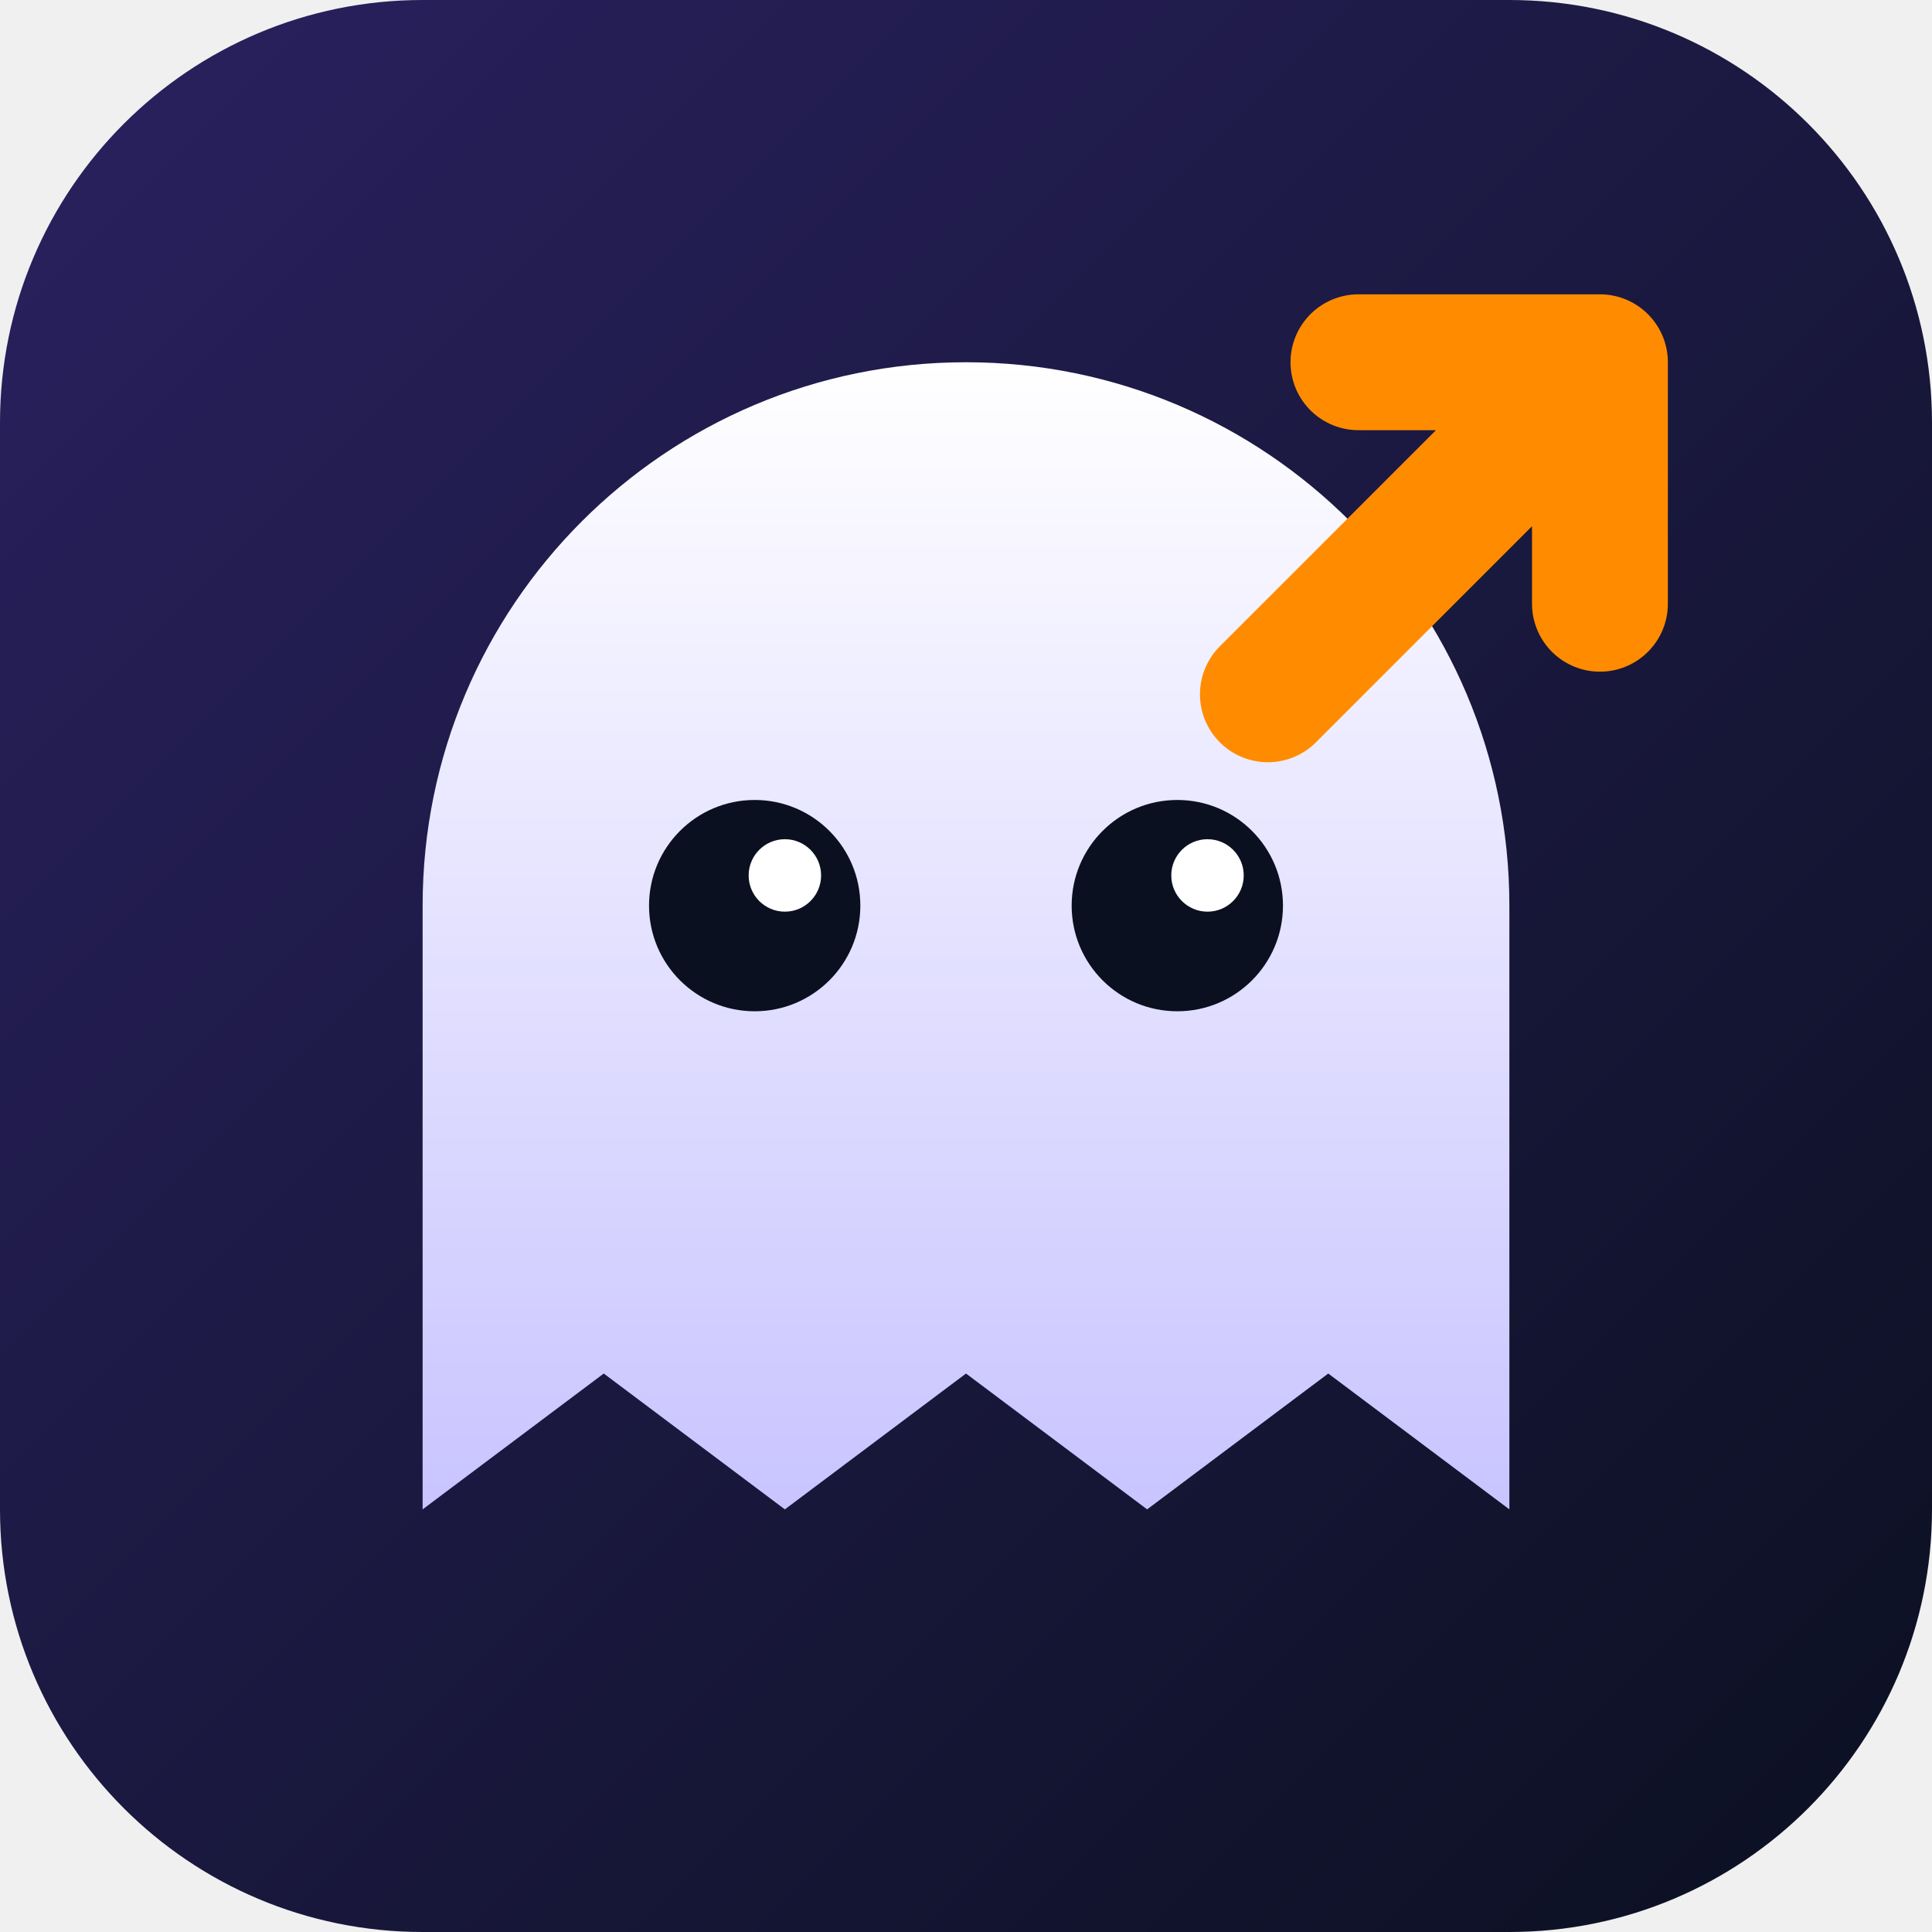
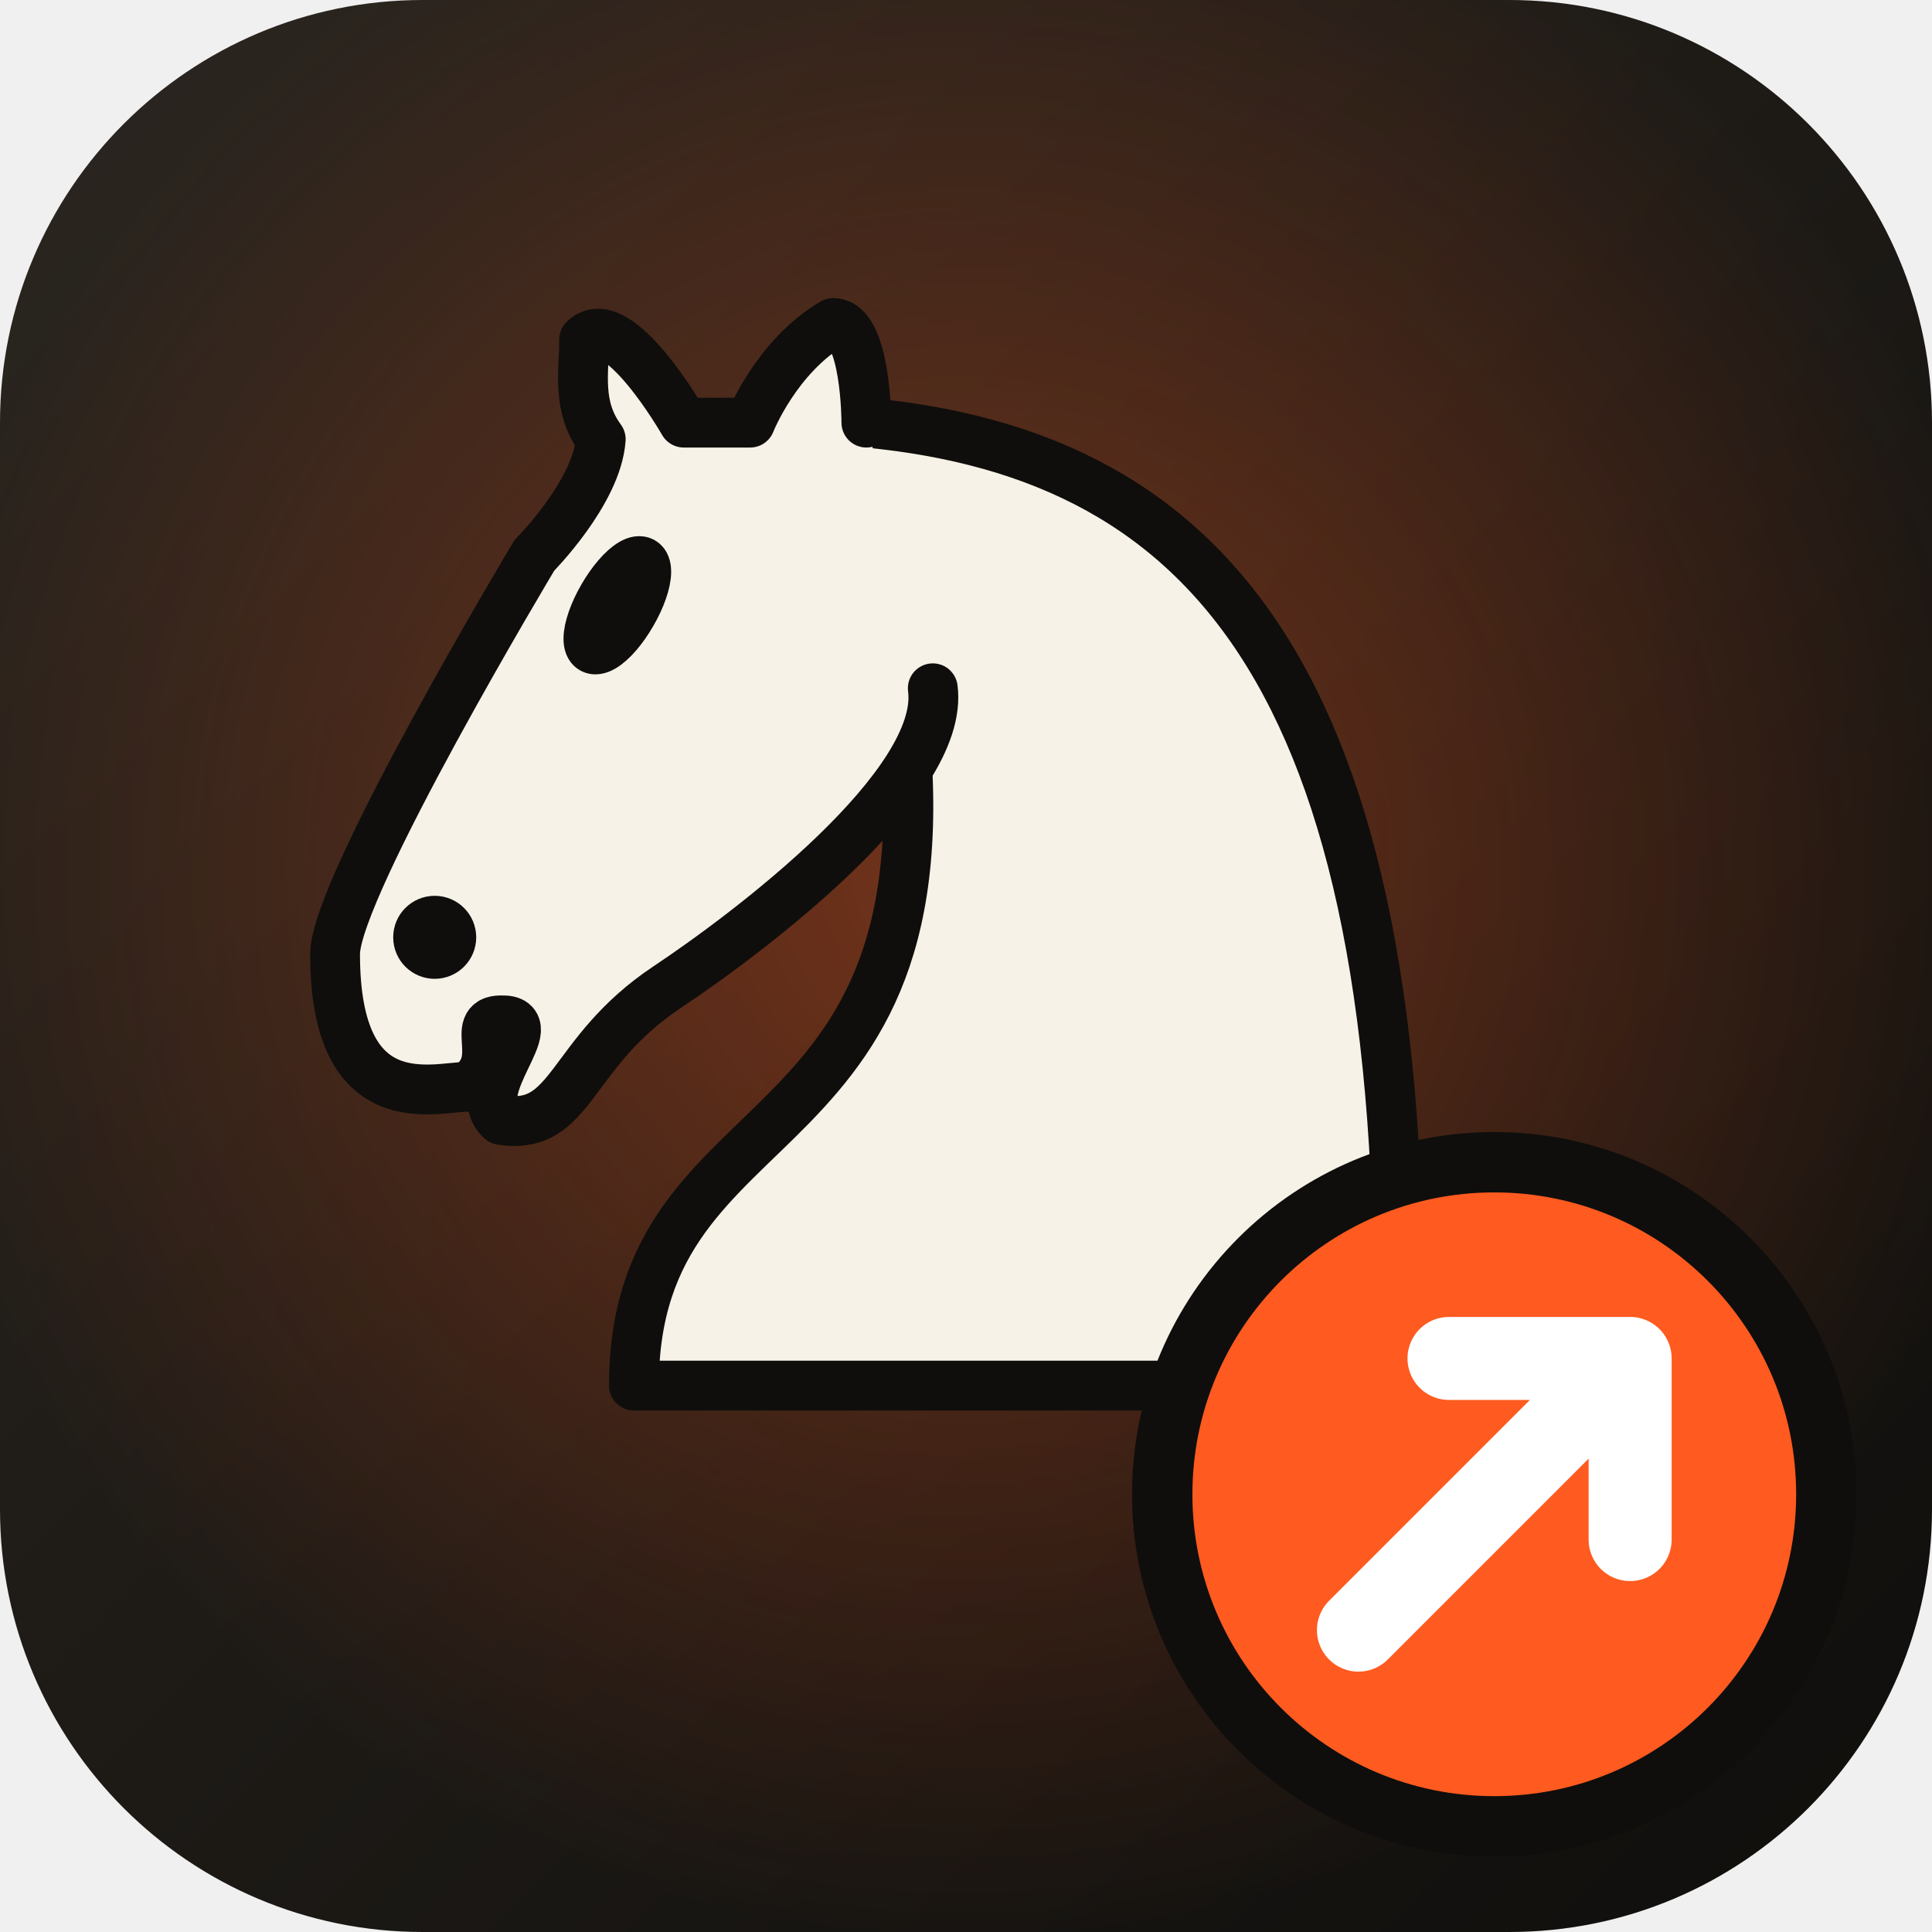
<svg xmlns="http://www.w3.org/2000/svg" viewBox="0 0 128 128">
  <defs>
    <linearGradient id="bg" x1="0" y1="0" x2="1" y2="1">
-       <stop offset="0" stop-color="#2a2160" />
-       <stop offset="1" stop-color="#0b1020" />
+       <stop offset="0" stop-color="#2b2620" />
+       <stop offset="1" stop-color="#0f0e0c" />
    </linearGradient>
-     <linearGradient id="ghost" x1="0" y1="0" x2="0" y2="1">
-       <stop offset="0" stop-color="#ffffff" />
-       <stop offset="1" stop-color="#c9c4ff" />
-     </linearGradient>
+     <radialGradient id="glow" cx="0.5" cy="0.45" r="0.55">
+       <stop offset="0" stop-color="#ff5a1f" stop-opacity="0.38" />
+       <stop offset="1" stop-color="#ff5a1f" stop-opacity="0" />
+     </radialGradient>
  </defs>
  <rect width="128" height="128" rx="28" fill="url(#bg)" />
-   <path d="M28 100V60a36 36 0 0 1 72 0v40l-12-9-12 9-12-9-12 9-12-9z" fill="url(#ghost)" />
-   <circle cx="50" cy="60" r="7" fill="#0b1020" />
-   <circle cx="78" cy="60" r="7" fill="#0b1020" />
-   <circle cx="52" cy="58" r="2.4" fill="#fff" />
-   <circle cx="80" cy="58" r="2.4" fill="#fff" />
-   <path d="M84 46l22-22M106 24H90m16 0v16" fill="none" stroke="#ff8c00" stroke-width="9" stroke-linecap="round" stroke-linejoin="round" />
+   <rect width="128" height="128" rx="28" fill="url(#glow)" />
+   <g transform="translate(9 6) scale(2.2)">
+     <g fill="none" fill-rule="evenodd" stroke="#0f0e0c" stroke-linecap="round" stroke-linejoin="round" stroke-width="1.5">
+       <path fill="#f7f2e7" d="M22 10c10.5 1 16.5 8 16 29H15c0-9 10-6.5 8-21" />
+       <path fill="#f7f2e7" d="M24 18c.38 2.91-5.55 7.37-8 9-3 2-2.82 4.34-5 4-1.042-.94 1.41-3.04 0-3-1 0 .19 1.23-1 2-1 0-4.003 1-4-4 0-2 6-12 6-12s1.89-1.9 2-3.5c-.73-.994-.5-2-.5-3 1-1 3 2.5 3 2.5h2s.78-1.992 2.5-3c1 0 1 3 1 3" />
+       <path fill="#0f0e0c" d="M9.5 25.5a.5.5 0 1 1-1 0 .5.5 0 1 1 1 0m5.433-9.75a.5 1.5 30 1 1-.866-.5.5 1.5 30 1 1 .866.5" />
+     </g>
+   </g>
+   <circle cx="99" cy="99" r="22" fill="#ff5a1f" stroke="#0f0e0c" stroke-width="4" />
+   <path d="M90 108l18-18M96 90h12v12" fill="none" stroke="#fff" stroke-width="5.5" stroke-linecap="round" stroke-linejoin="round" />
</svg>
